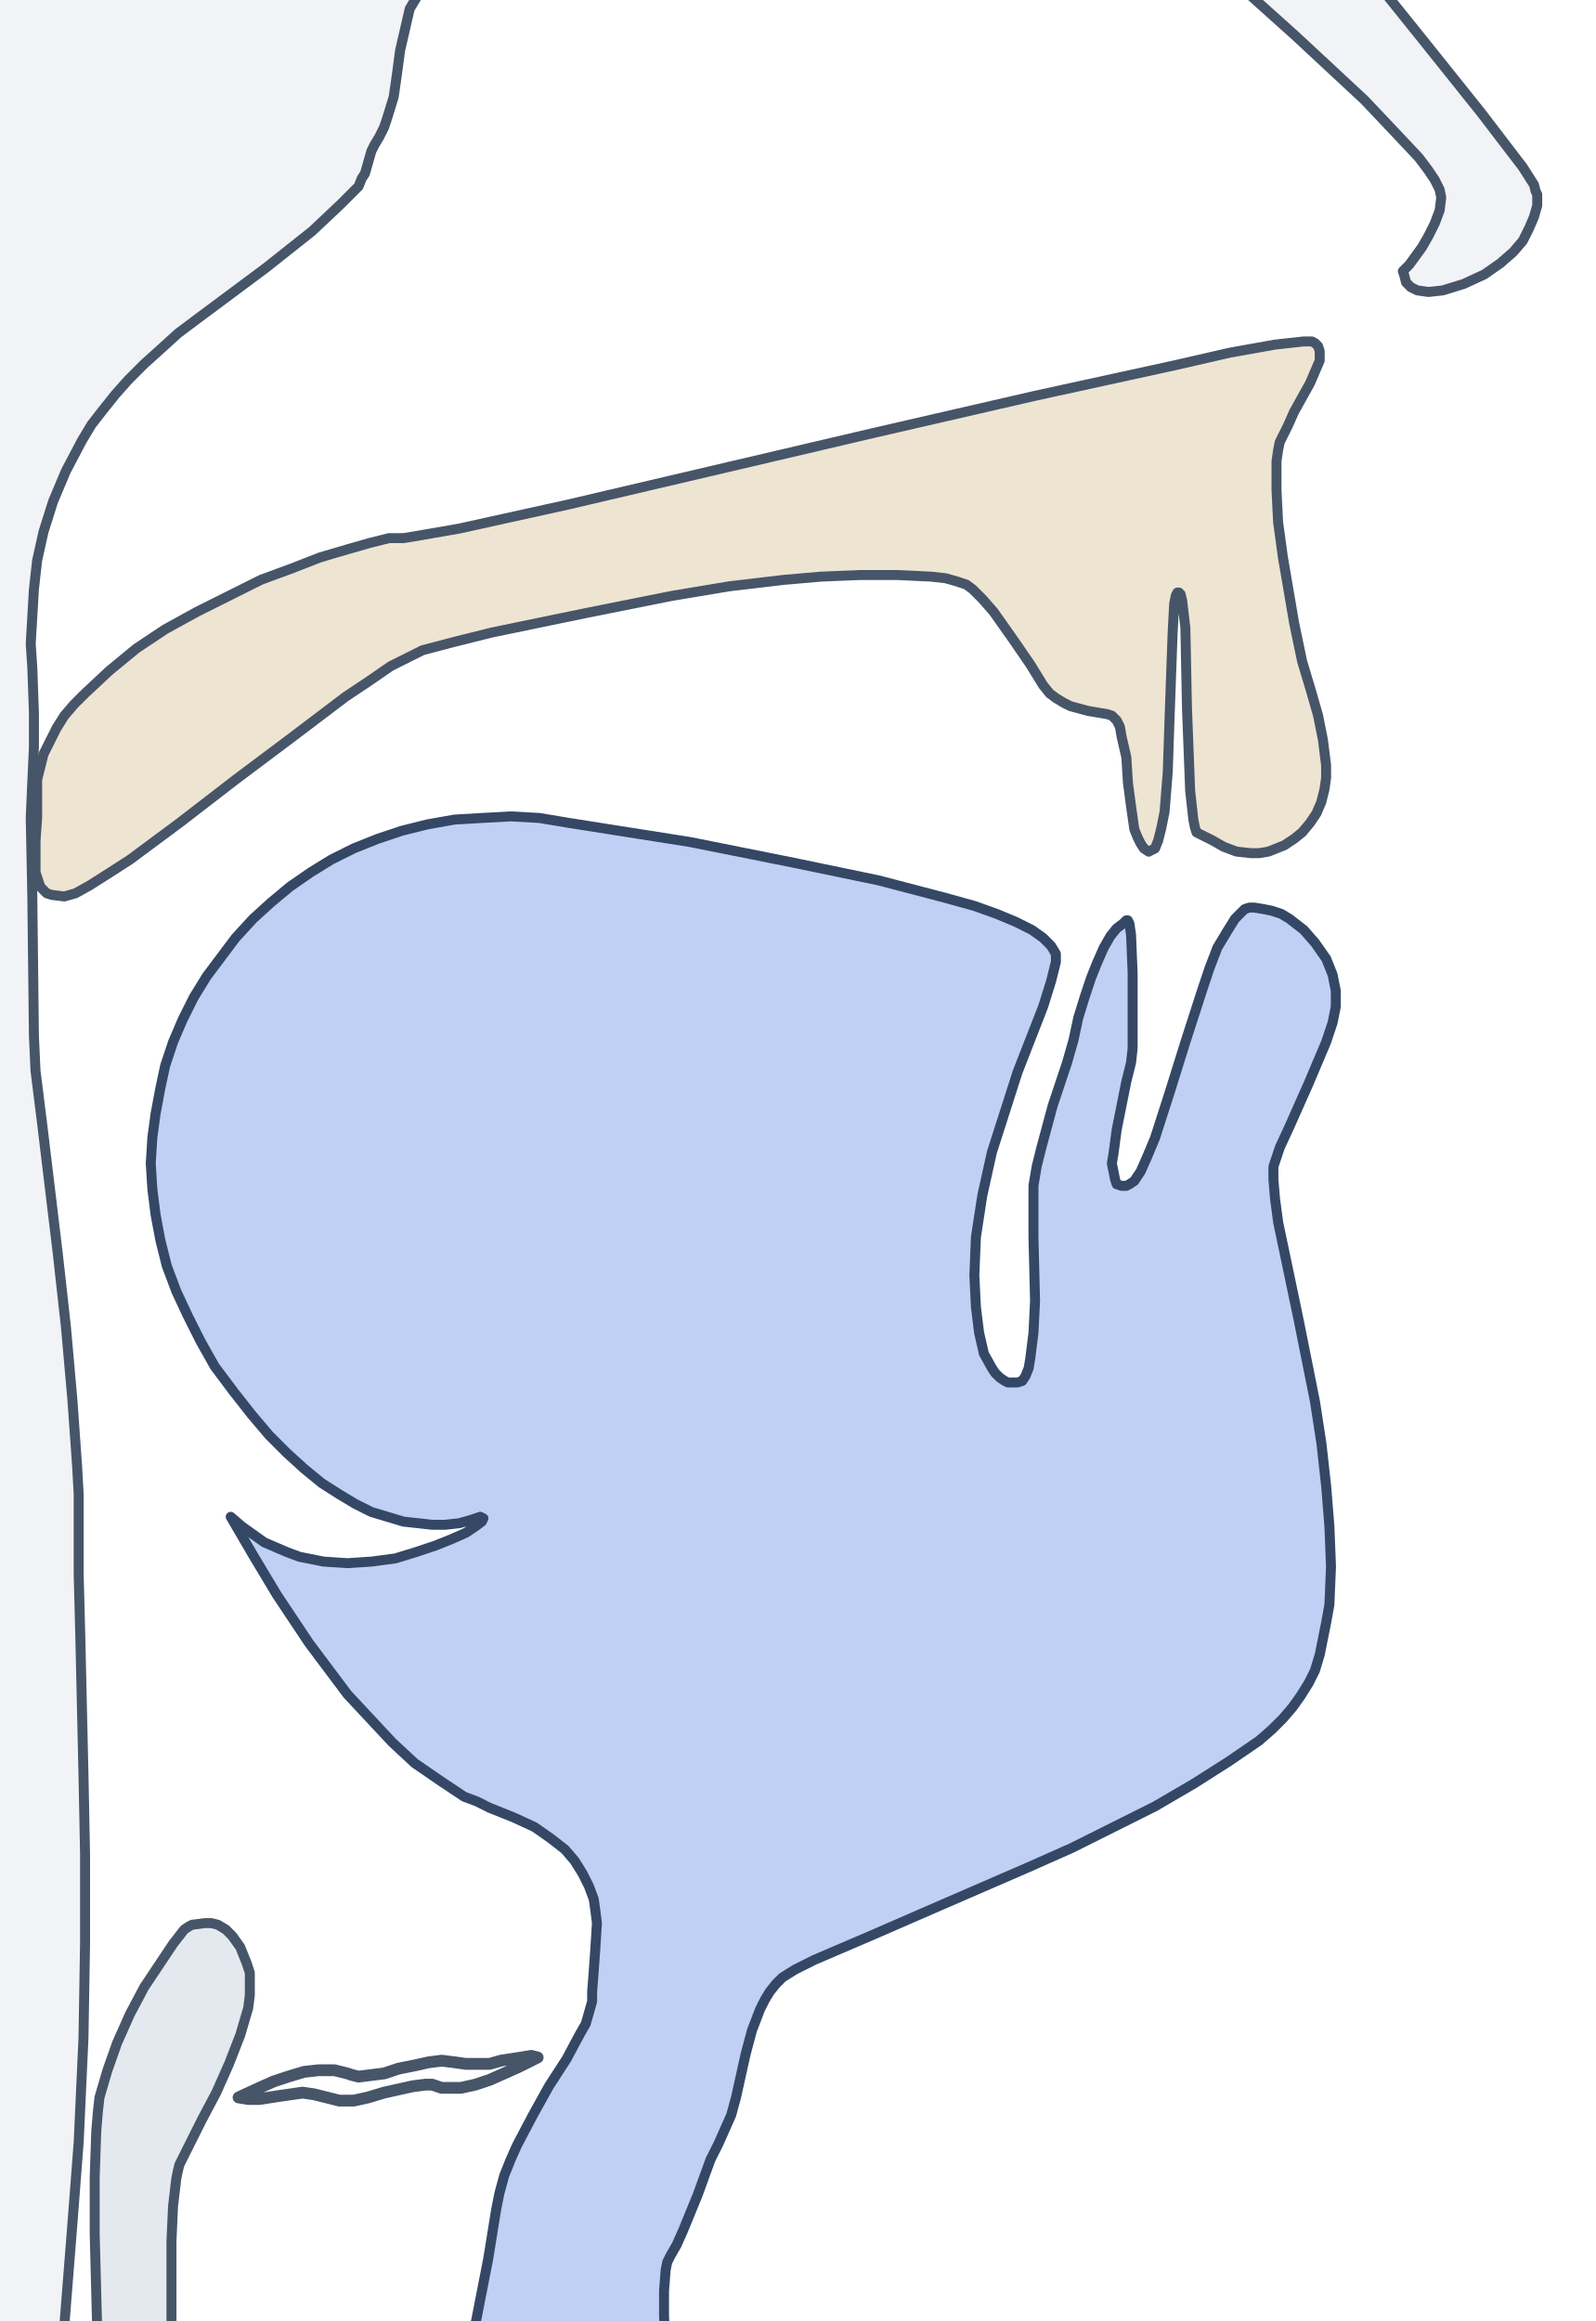
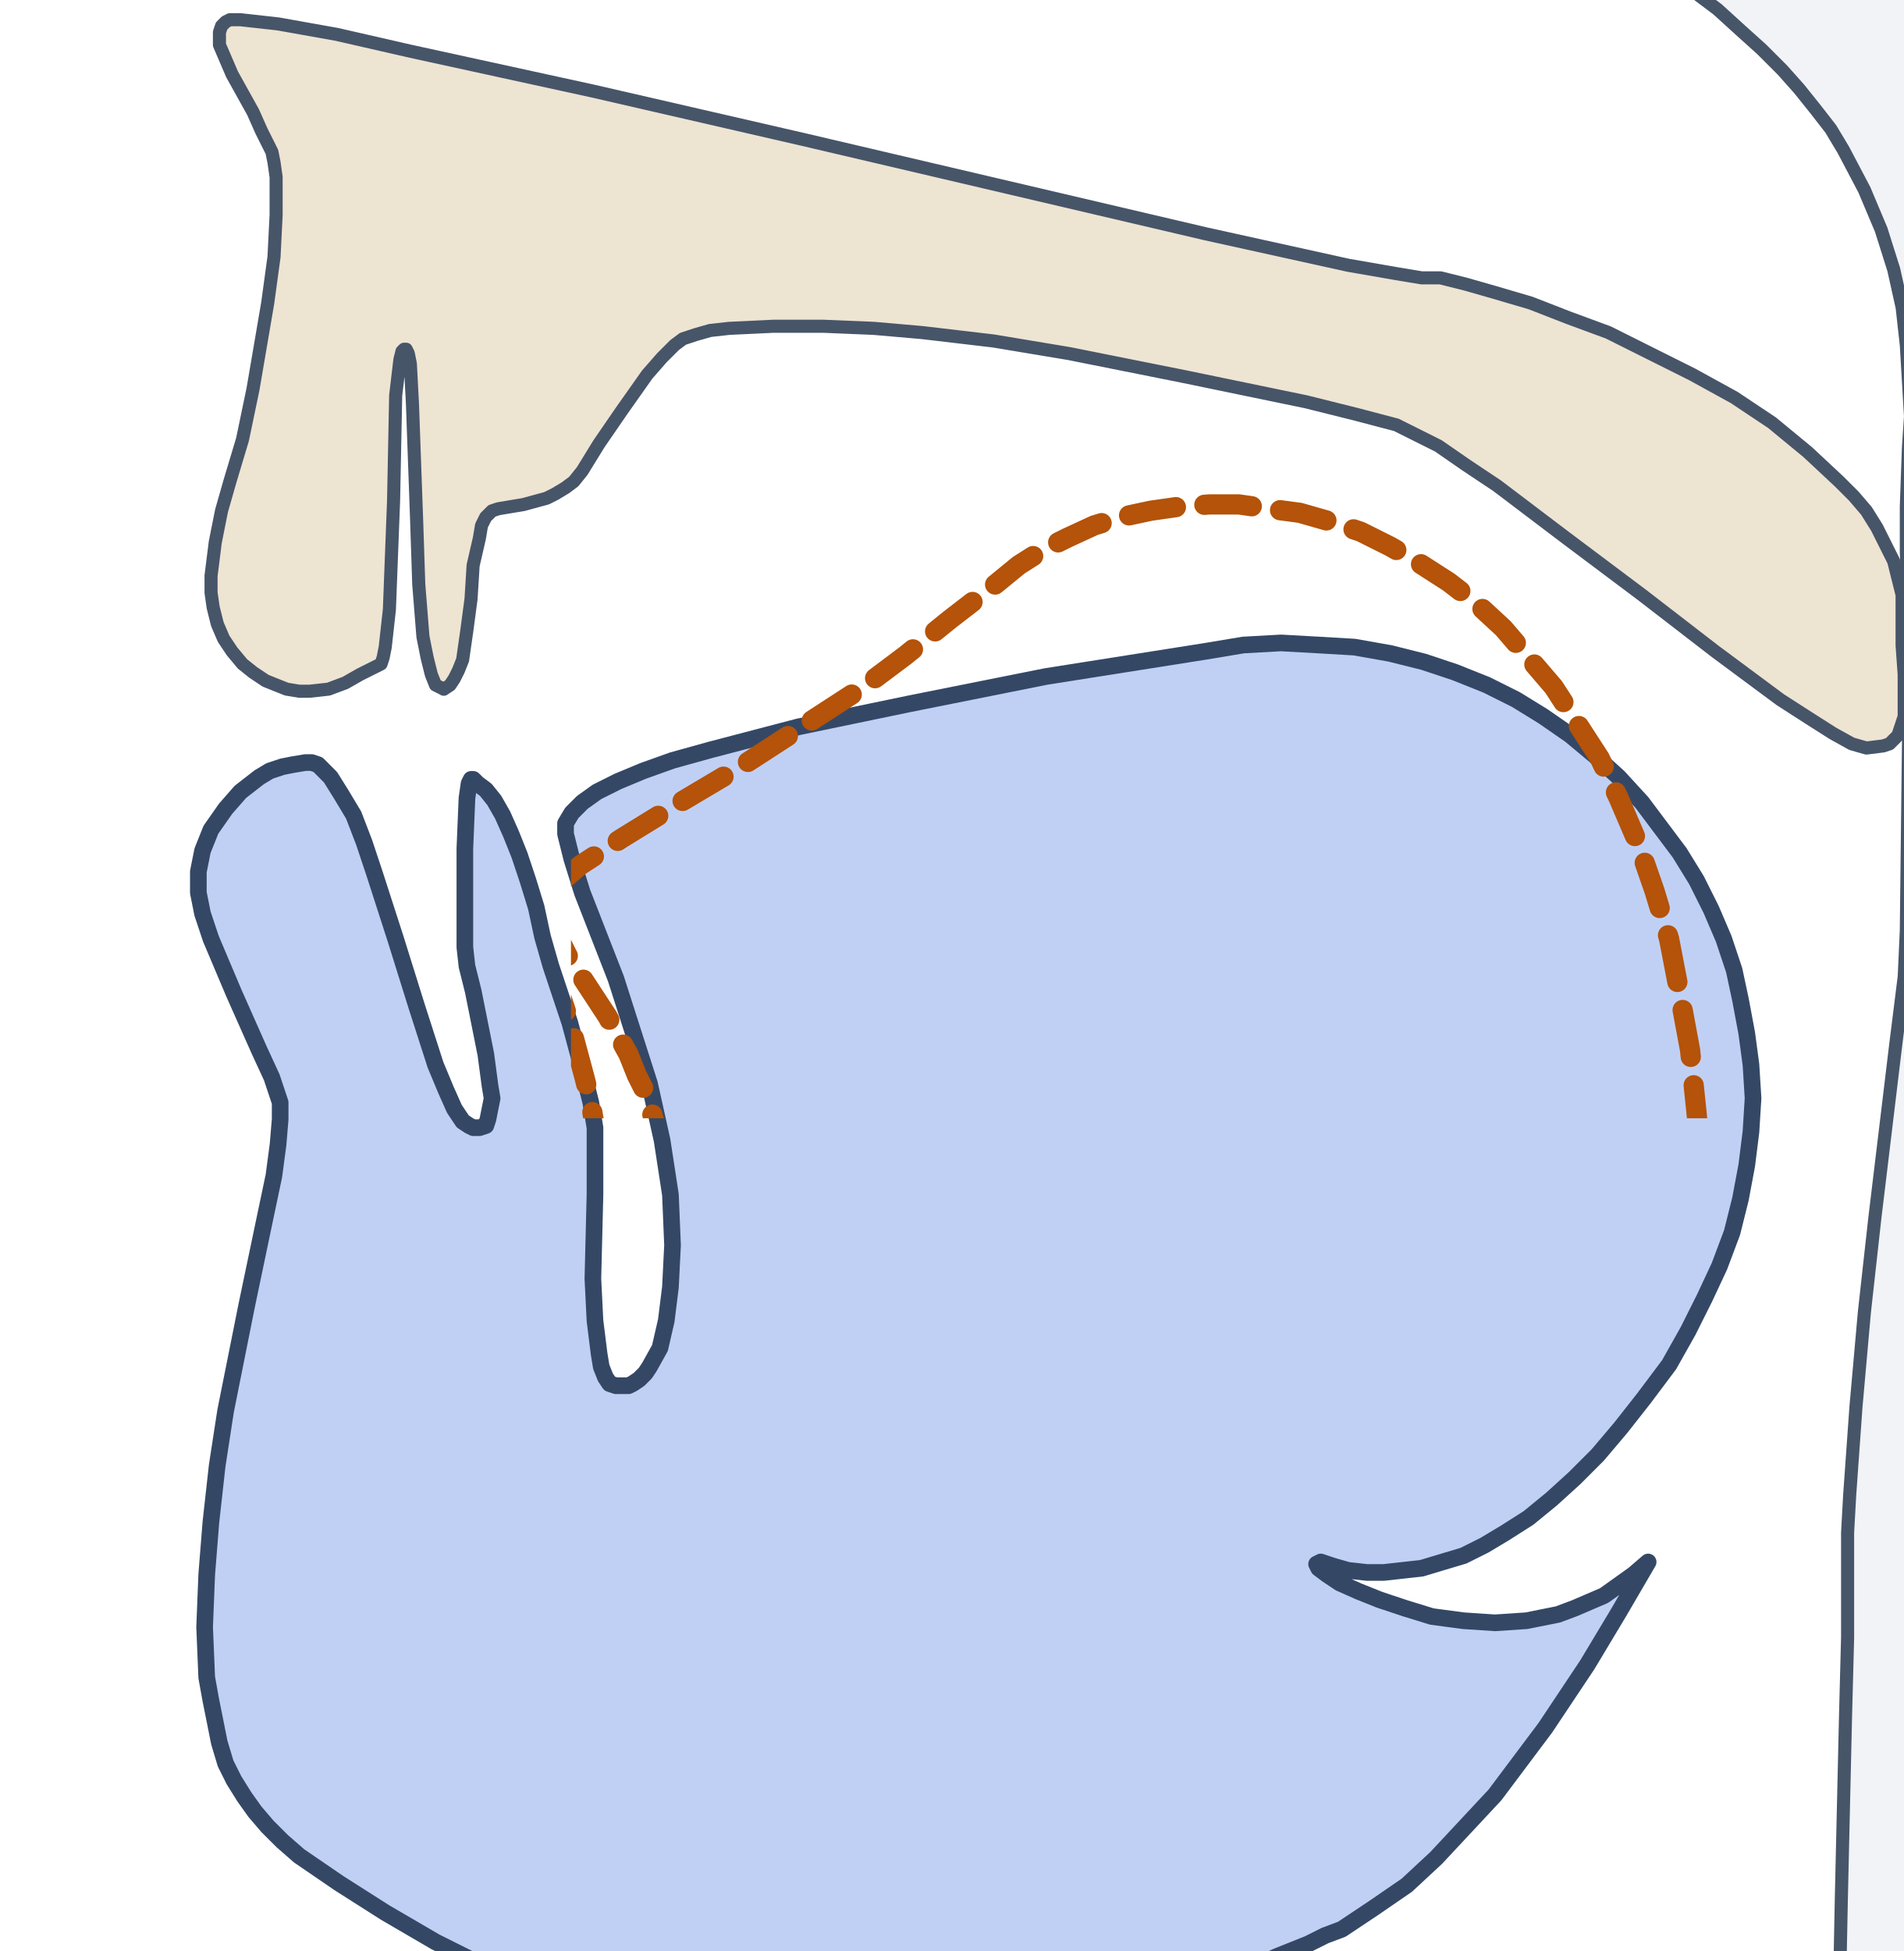
- <svg xmlns="http://www.w3.org/2000/svg" viewBox="88 90 88 128" id="svg2" height="640" width="440" version="1.0">
-   <defs id="defs4">
-     <pattern y="0" x="0" height="6" width="6" patternUnits="userSpaceOnUse" id="WMFhbasepattern" />
+ <svg xmlns="http://www.w3.org/2000/svg" width="400" height="410" viewBox="10 108 80 82" version="1.1">
+   <defs>
+     <clipPath id="comparison-region">
+       <rect x="98" y="120" width="48" height="35" />
+     </clipPath>
  </defs>
-   <path id="path7" d="m 98.249,244.475 0,0 -0.176,-5.115 -0.441,-11.465 -0.177,-6.262 0,-5.644 0,-2.381 0.088,-1.94 0.176,-1.499 0.088,-0.441 0.088,-0.353 0,0 1.235,-2.469 0.794,-1.499 0.706,-1.587 0.618,-1.588 0.441,-1.499 0.088,-0.706 0,-0.618 0,-0.617 -0.176,-0.529 0,0 -0.353,-0.882 -0.441,-0.617 -0.353,-0.353 -0.441,-0.265 -0.353,-0.088 -0.353,0 -0.706,0.088 0,0 -0.176,0.088 -0.265,0.177 -0.617,0.794 -0.706,1.058 -0.882,1.323 -0.794,1.499 -0.706,1.587 -0.529,1.499 -0.441,1.499 0,0 -0.088,0.794 -0.088,1.058 -0.088,2.558 0,3.087 0.088,3.352 0.176,6.791 0,2.91 0,2.381 0,0 -0.176,9.878 -0.088,5.997 5.027,0 z" style="fill:#e4e9ef;fill-opacity:1;fill-rule:nonzero;stroke:#475569;stroke-width:0.55;stroke-linecap:round;stroke-linejoin:round;stroke-miterlimit:4;stroke-dasharray:none;stroke-opacity:1" />
-   <path id="path9" d="m 88.988,244.475 0,0 1.499,-14.199 1.058,-11.994 0.441,-5.556 0.353,-4.586 0,0 0.264,-5.732 0.088,-5.292 0,-4.851 -0.088,-4.41 -0.176,-7.673 -0.088,-3.352 0,-2.91 0,0 0,-1.499 -0.088,-1.588 -0.264,-3.704 -0.353,-3.969 -0.441,-3.969 -0.882,-7.32 -0.353,-2.822 -0.088,-1.94 0,0 -0.088,-7.673 -0.088,-4.321 0.088,-2.029 0.088,-1.852 0,0 0,-0.97 0,-0.97 -0.088,-2.469 -0.088,-1.323 0.088,-1.499 0.088,-1.499 0.176,-1.587 0.353,-1.588 0.529,-1.676 0.706,-1.676 0.882,-1.676 0.529,-0.882 0.617,-0.794 0.706,-0.882 0.706,-0.794 0.882,-0.882 0.882,-0.794 0.97,-0.882 1.058,-0.794 0,0 3.792,-2.822 2.558,-2.029 1.588,-1.499 0.529,-0.529 0.441,-0.441 0.176,-0.441 0.176,-0.265 0.176,-0.617 0.176,-0.617 0.176,-0.353 0.265,-0.441 0,0 0.264,-0.529 0.176,-0.529 0.353,-1.147 0.176,-1.234 0.176,-1.323 0.265,-1.146 0.264,-1.147 0.264,-0.441 0.265,-0.441 0.353,-0.441 0.441,-0.265 0,0 1.676,-0.794 2.91,-1.058 3.704,-1.411 4.233,-1.411 4.145,-1.323 3.881,-1.058 1.764,-0.441 1.411,-0.265 1.147,-0.176 0.882,0 0,0 1.676,0.264 2.117,0.618 2.558,0.882 2.734,0.97 2.646,1.235 2.646,1.323 1.146,0.617 1.058,0.706 0.97,0.618 0.794,0.706 0,0 3.44,3.087 3.792,3.528 1.587,1.676 1.411,1.499 0.529,0.706 0.353,0.529 0.264,0.529 0.088,0.441 0,0 -0.088,0.706 -0.264,0.706 -0.353,0.706 -0.353,0.618 -0.706,0.97 -0.353,0.353 0,0 0.088,0.264 0.088,0.353 0.265,0.265 0.353,0.176 0.618,0.088 0.794,-0.088 1.146,-0.353 0,0 1.147,-0.529 0.882,-0.618 0.706,-0.617 0.529,-0.617 0.353,-0.706 0.264,-0.618 0.177,-0.618 0,-0.617 0,0 -0.088,-0.176 -0.088,-0.353 -0.617,-0.97 -2.293,-2.998 -3.175,-3.969 -3.616,-4.498 -7.144,-8.731 -2.646,-3.351 -0.794,-1.147 -0.529,-0.794 0,0 -0.264,-0.618 -0.176,-0.617 -0.088,-0.706 -0.088,-0.794 0,-1.676 0.176,-1.764 0.353,-3.881 0.088,-2.028 0,-2.029 0,0 -0.088,-0.97 -0.176,-1.058 -0.441,-1.94 -0.617,-1.852 -0.617,-1.764 -0.706,-1.411 -0.529,-1.147 -0.529,-0.97 0,0 -0.177,-0.706 -0.706,-1.94 -1.146,-2.91 -0.794,-1.852 -0.97,-1.94 -1.058,-2.205 -1.235,-2.205 -1.411,-2.381 -1.587,-2.469 -1.764,-2.558 -1.94,-2.558 -2.117,-2.558 -2.381,-2.558 -2.558,-2.469 -2.734,-2.381 -1.499,-1.147 -1.499,-1.147 -1.587,-1.147 -1.588,-1.058 -1.676,-1.058 -1.764,-0.97 -1.764,-0.97 -1.852,-0.97 -1.94,-0.794 L 108.303,4.674 106.274,3.969 104.157,3.263 102.041,2.646 99.748,2.028 97.455,1.587 95.074,1.147 92.604,0.794 90.135,0.529 87.577,0.353 84.931,0.265 82.197,0.176 79.375,0.265 76.553,0.441 73.643,0.706 70.556,1.058 l -2.999,0.529 -3.175,0.529 -3.263,0.706 0,0 -3.175,0.794 -3.175,0.794 -2.998,0.794 -2.822,0.97 -2.822,0.882 -2.646,0.97 -2.557,0.97 -2.469,1.058 -2.381,1.058 -2.205,1.058 -2.205,1.147 -2.117,1.147 -1.94,1.147 -1.94,1.235 -1.764,1.235 -1.764,1.235 -1.587,1.235 -1.587,1.323 -1.499,1.235 -1.323,1.323 -1.323,1.323 -1.323,1.323 -1.147,1.411 -1.147,1.323 -0.97,1.411 -0.97,1.323 -0.97,1.411 -0.794,1.411 -1.587,2.734 -1.235,2.822 -1.147,2.734 -0.882,2.822 -0.794,2.646 -0.529,2.646 -0.441,2.646 -0.353,2.558 -0.176,2.469 -0.088,2.293 -0.088,2.293 0.088,2.117 0.176,3.881 0.176,3.263 0.176,2.557 0,0 0.176,2.469 0.441,2.999 0.617,3.439 0.794,3.881 1.058,4.057 1.147,4.321 1.411,4.41 1.499,4.41 1.676,4.498 1.764,4.233 1.94,4.057 0.97,1.941 0.97,1.852 1.058,1.764 1.058,1.676 1.058,1.499 1.147,1.411 1.058,1.323 1.147,1.146 1.147,0.97 1.147,0.794 0,0 1.147,0.794 1.147,0.882 1.235,0.882 1.147,1.058 2.381,2.205 2.381,2.469 2.293,2.646 2.205,2.646 2.117,2.734 2.028,2.822 1.852,2.646 1.676,2.558 1.587,2.381 1.323,2.117 1.852,3.351 0.529,1.058 0.264,0.618 0,0 0.177,0.441 0.264,0.618 0.794,1.764 1.058,2.293 0.529,1.411 0.529,1.411 0.441,1.587 0.441,1.676 0.353,1.852 0.265,1.852 0.088,1.852 -0.088,2.028 -0.176,2.029 -0.441,2.117 0,0 -1.323,5.556 -1.676,7.761 -3.881,18.256 -4.763,23.107 45.156,0 z" style="fill:#f1f3f6;fill-opacity:1;fill-rule:nonzero;stroke:#475569;stroke-width:0.55;stroke-linecap:round;stroke-linejoin:round;stroke-miterlimit:4;stroke-dasharray:none;stroke-opacity:1" />
-   <path id="path11" d="m 112.095,205.052 0,0 -0.265,-0.088 -0.353,0 -0.706,0.088 -0.794,0.177 -0.794,0.176 -0.882,0.265 -0.794,0.176 -0.794,0 -0.353,-0.088 -0.353,-0.088 0,0 -0.706,-0.176 -0.617,-0.088 -0.618,0.088 -0.618,0.088 -1.146,0.176 -0.618,0 -0.529,-0.088 0,0 1.146,-0.529 0.794,-0.353 0.794,-0.264 0.882,-0.265 0.794,-0.088 0.882,0 0.353,0.088 0.353,0.088 0,0 0.264,0.088 0.353,0.088 0.706,-0.088 0.706,-0.088 0.794,-0.264 0.882,-0.176 0.794,-0.176 0.706,-0.088 0.706,0.088 0,0 0.617,0.088 0.706,0 0.618,0 0.618,-0.177 1.146,-0.176 0.529,-0.088 0.353,0.088 0,0 -1.058,0.529 -1.587,0.706 -0.794,0.265 -0.794,0.176 -0.706,0 -0.353,0 -0.264,-0.088 0,0 z" style="fill:none;stroke:#475569;stroke-width:0.65;stroke-linecap:round;stroke-linejoin:round;stroke-miterlimit:4;stroke-dasharray:none;stroke-opacity:1" />
-   <path id="path13" d="m 151.342,136.966 0,0 0.176,-0.088 0.176,-0.088 0.176,-0.441 0.176,-0.706 0.176,-0.882 0.176,-2.205 0.088,-2.646 0.177,-4.939 0.088,-1.676 0.088,-0.441 0.088,-0.176 0,0 0.088,0 0.088,0.088 0.088,0.353 0.177,1.499 0.088,4.41 0.176,4.586 0.176,1.587 0.088,0.441 0.088,0.264 0,0 0.882,0.441 0.618,0.353 0.706,0.264 0.794,0.088 0.441,0 0.529,-0.088 0.441,-0.176 0.441,-0.177 0.529,-0.353 0.441,-0.353 0,0 0.441,-0.529 0.353,-0.529 0.265,-0.617 0.176,-0.706 0.088,-0.617 0,-0.706 -0.177,-1.411 -0.264,-1.323 -0.353,-1.235 -0.529,-1.764 0,0 -0.441,-2.117 -0.618,-3.616 -0.265,-1.94 -0.088,-1.764 0,-1.588 0.088,-0.617 0.088,-0.441 0,0 0.441,-0.882 0.353,-0.794 0.882,-1.587 0.265,-0.618 0.265,-0.617 0,-0.529 -0.088,-0.265 -0.176,-0.176 0,0 -0.176,-0.088 -0.441,0 -1.587,0.176 -2.469,0.441 -3.087,0.706 -7.673,1.676 -8.819,2.029 -16.933,3.969 -5.997,1.323 -2.028,0.353 -1.058,0.176 0,0 -0.794,0 -1.058,0.265 -1.234,0.353 -1.499,0.441 -1.587,0.618 -1.676,0.618 -1.764,0.882 -1.764,0.882 -1.764,0.97 -1.587,1.058 -1.499,1.235 -1.323,1.235 -0.618,0.617 -0.529,0.618 -0.441,0.706 -0.353,0.706 -0.353,0.706 -0.176,0.706 -0.177,0.706 0,0.794 0,0 0,1.323 -0.088,1.235 0,0.97 0,0.794 0.176,0.529 0.088,0.265 0.176,0.176 0.177,0.177 0.264,0.088 0.706,0.088 0,0 0.617,-0.176 0.794,-0.441 0.97,-0.617 1.235,-0.794 2.734,-2.028 3.087,-2.381 3.175,-2.381 2.911,-2.205 1.323,-0.882 1.147,-0.794 1.058,-0.529 0.706,-0.353 0,0 1.676,-0.441 2.117,-0.529 5.116,-1.058 4.851,-0.97 3.175,-0.529 0,0 2.999,-0.353 2.029,-0.177 2.117,-0.088 2.117,0 1.852,0.088 0.794,0.088 0.618,0.176 0.529,0.176 0.353,0.264 0,0 0.529,0.529 0.618,0.706 1.058,1.499 0.97,1.411 0.706,1.146 0,0 0.353,0.441 0.353,0.264 0.441,0.265 0.353,0.176 0.97,0.264 1.058,0.177 0,0 0.264,0.088 0.265,0.265 0.176,0.353 0.088,0.529 0.264,1.147 0.088,1.411 0.176,1.323 0.177,1.235 0.176,0.441 0.177,0.353 0.176,0.265 0.265,0.176 0,0 z" style="fill:#eee4d2;fill-opacity:1;fill-rule:nonzero;stroke:#475569;stroke-width:0.55;stroke-linecap:round;stroke-linejoin:round;stroke-miterlimit:4;stroke-dasharray:none;stroke-opacity:1" />
-   <path id="path15" d="m 122.237,244.475 0,0 1.235,-7.673 0.97,-6.173 0.353,-2.558 0.176,-1.94 0,0 0,-1.587 0,-1.764 -0.264,-3.439 -0.088,-1.588 0,-1.411 0.088,-1.146 0.088,-0.441 0.176,-0.353 0,0 0.353,-0.618 0.353,-0.794 0.794,-1.941 0.706,-1.94 0.441,-0.882 0.353,-0.794 0,0 0.353,-0.794 0.264,-0.97 0.529,-2.381 0.353,-1.323 0.441,-1.147 0.265,-0.529 0.265,-0.441 0.353,-0.441 0.353,-0.353 0,0 0.706,-0.441 1.058,-0.529 3.087,-1.323 4.057,-1.764 4.674,-2.029 2.381,-1.058 2.293,-1.146 2.293,-1.147 2.117,-1.235 1.94,-1.235 1.676,-1.147 0.706,-0.617 0.618,-0.617 0.529,-0.618 0.441,-0.618 0,0 0.441,-0.706 0.353,-0.706 0.265,-0.882 0.176,-0.882 0.177,-0.882 0.176,-0.97 0.088,-2.117 -0.088,-2.205 -0.176,-2.205 -0.265,-2.381 -0.353,-2.293 -0.882,-4.409 -0.794,-3.792 -0.353,-1.676 -0.176,-1.323 -0.088,-1.058 0,-0.706 0,0 0.353,-1.058 0.529,-1.147 1.058,-2.381 0.97,-2.293 0.353,-1.058 0.176,-0.882 0,0 0,-0.882 -0.176,-0.882 -0.353,-0.882 -0.618,-0.882 -0.618,-0.706 -0.794,-0.617 -0.441,-0.265 -0.529,-0.176 -0.441,-0.088 -0.529,-0.088 0,0 -0.264,0 -0.265,0.088 -0.265,0.265 -0.264,0.265 -0.441,0.706 -0.529,0.882 -0.441,1.147 -0.441,1.323 -0.882,2.734 -0.882,2.822 -0.794,2.469 -0.441,1.058 -0.353,0.794 -0.353,0.529 -0.265,0.176 -0.176,0.088 0,0 -0.264,0 -0.265,-0.088 -0.088,-0.264 -0.088,-0.441 -0.088,-0.441 0.088,-0.529 0.176,-1.323 0.529,-2.646 0.264,-1.058 0.088,-0.794 0,0 0,-4.145 -0.088,-2.117 -0.088,-0.617 -0.088,-0.176 -0.088,0 0,0 -0.176,0.176 -0.353,0.264 -0.353,0.441 -0.353,0.617 -0.353,0.794 -0.353,0.882 -0.353,1.058 -0.353,1.146 0,0 -0.265,1.235 -0.353,1.234 -0.794,2.381 -0.618,2.293 -0.264,1.058 -0.176,1.058 0,0 0,1.235 0,1.587 0.088,3.528 -0.088,1.764 -0.176,1.411 -0.088,0.529 -0.176,0.441 -0.177,0.265 -0.264,0.088 0,0 -0.264,0 -0.265,0 -0.176,-0.088 -0.264,-0.176 -0.265,-0.264 -0.176,-0.265 -0.441,-0.794 -0.264,-1.147 -0.176,-1.411 -0.088,-1.764 0.088,-2.117 0,0 0.176,-1.147 0.176,-1.146 0.529,-2.381 0.706,-2.205 0.706,-2.205 1.411,-3.616 0.441,-1.411 0.264,-1.058 0,0 0,-0.441 -0.264,-0.441 -0.441,-0.441 -0.617,-0.441 -0.882,-0.441 -1.058,-0.441 -1.234,-0.441 -1.588,-0.441 -3.704,-0.97 -4.674,-0.97 -5.733,-1.146 -6.703,-1.058 0,0 -1.587,-0.265 -1.588,-0.088 -1.587,0.088 -1.499,0.088 -1.499,0.265 -1.411,0.353 -1.323,0.441 -1.323,0.529 -1.235,0.617 -1.146,0.706 -1.146,0.794 -1.058,0.882 -0.97,0.882 -0.97,1.058 -0.794,1.058 -0.794,1.058 -0.706,1.146 -0.618,1.235 -0.529,1.235 -0.441,1.323 -0.264,1.234 -0.264,1.411 -0.177,1.323 -0.088,1.411 0.088,1.411 0.177,1.411 0.264,1.411 0.353,1.411 0.529,1.411 0.618,1.323 0.706,1.411 0.794,1.411 0,0 1.058,1.411 0.97,1.234 0.97,1.147 0.97,0.97 0.97,0.882 0.97,0.794 0.97,0.618 0.882,0.529 0.882,0.441 0.882,0.264 0.882,0.265 0.794,0.088 0.794,0.088 0.706,0 0.794,-0.088 0.618,-0.176 0,0 0.529,-0.177 0.176,0.088 0,0 -0.088,0.176 -0.353,0.265 -0.529,0.353 -0.794,0.353 -0.882,0.353 -1.058,0.353 -1.147,0.353 -1.323,0.176 -1.323,0.088 -1.323,-0.088 -1.323,-0.264 -0.706,-0.264 -0.617,-0.265 -0.617,-0.265 -0.618,-0.441 -0.618,-0.441 -0.617,-0.529 0,0 1.235,2.117 1.323,2.205 1.764,2.646 1.058,1.411 1.058,1.411 1.234,1.323 1.235,1.323 1.234,1.147 1.411,0.97 1.323,0.882 0.706,0.265 0.706,0.353 0,0 1.323,0.529 1.146,0.529 0.882,0.617 0.794,0.617 0.529,0.618 0.441,0.706 0.353,0.706 0.264,0.706 0.088,0.618 0.088,0.706 -0.088,1.411 -0.088,1.234 -0.088,1.147 0,0 0,0.529 -0.176,0.618 -0.176,0.617 -0.353,0.617 -0.706,1.323 -0.97,1.499 -0.882,1.588 -0.882,1.676 -0.353,0.794 -0.353,0.882 -0.264,0.97 -0.176,0.882 0,0 -0.441,2.734 -0.794,4.057 -2.293,10.407 -2.293,9.878 -0.882,3.616 -0.529,1.94 14.111,0 z" style="fill:#c0d0f5;fill-opacity:1;fill-rule:nonzero;stroke:#344866;stroke-width:0.55;stroke-linecap:round;stroke-linejoin:round;stroke-miterlimit:4;stroke-dasharray:none;stroke-opacity:1" />
+   <g transform="translate(180 0) scale(-1 1)">
+     <path id="path7" d="m 98.249,244.475 0,0 -0.176,-5.115 -0.441,-11.465 -0.177,-6.262 0,-5.644 0,-2.381 0.088,-1.94 0.176,-1.499 0.088,-0.441 0.088,-0.353 0,0 1.235,-2.469 0.794,-1.499 0.706,-1.587 0.618,-1.588 0.441,-1.499 0.088,-0.706 0,-0.618 0,-0.617 -0.176,-0.529 0,0 -0.353,-0.882 -0.441,-0.617 -0.353,-0.353 -0.441,-0.265 -0.353,-0.088 -0.353,0 -0.706,0.088 0,0 -0.176,0.088 -0.265,0.177 -0.617,0.794 -0.706,1.058 -0.882,1.323 -0.794,1.499 -0.706,1.587 -0.529,1.499 -0.441,1.499 0,0 -0.088,0.794 -0.088,1.058 -0.088,2.558 0,3.087 0.088,3.352 0.176,6.791 0,2.91 0,2.381 0,0 -0.176,9.878 -0.088,5.997 5.027,0 z" style="fill:#e4e9ef;fill-opacity:1;fill-rule:nonzero;stroke:#475569;stroke-width:0.55;stroke-linecap:round;stroke-linejoin:round;stroke-miterlimit:4;stroke-dasharray:none;stroke-opacity:1" />
+     <path id="path9" d="m 88.988,244.475 0,0 1.499,-14.199 1.058,-11.994 0.441,-5.556 0.353,-4.586 0,0 0.264,-5.732 0.088,-5.292 0,-4.851 -0.088,-4.41 -0.176,-7.673 -0.088,-3.352 0,-2.91 0,0 0,-1.499 -0.088,-1.588 -0.264,-3.704 -0.353,-3.969 -0.441,-3.969 -0.882,-7.32 -0.353,-2.822 -0.088,-1.94 0,0 -0.088,-7.673 -0.088,-4.321 0.088,-2.029 0.088,-1.852 0,0 0,-0.97 0,-0.97 -0.088,-2.469 -0.088,-1.323 0.088,-1.499 0.088,-1.499 0.176,-1.587 0.353,-1.588 0.529,-1.676 0.706,-1.676 0.882,-1.676 0.529,-0.882 0.617,-0.794 0.706,-0.882 0.706,-0.794 0.882,-0.882 0.882,-0.794 0.97,-0.882 1.058,-0.794 0,0 3.792,-2.822 2.558,-2.029 1.588,-1.499 0.529,-0.529 0.441,-0.441 0.176,-0.441 0.176,-0.265 0.176,-0.617 0.176,-0.617 0.176,-0.353 0.265,-0.441 0,0 0.264,-0.529 0.176,-0.529 0.353,-1.147 0.176,-1.234 0.176,-1.323 0.265,-1.146 0.264,-1.147 0.264,-0.441 0.265,-0.441 0.353,-0.441 0.441,-0.265 0,0 1.676,-0.794 2.91,-1.058 3.704,-1.411 4.233,-1.411 4.145,-1.323 3.881,-1.058 1.764,-0.441 1.411,-0.265 1.147,-0.176 0.882,0 0,0 1.676,0.264 2.117,0.618 2.558,0.882 2.734,0.97 2.646,1.235 2.646,1.323 1.146,0.617 1.058,0.706 0.97,0.618 0.794,0.706 0,0 3.44,3.087 3.792,3.528 1.587,1.676 1.411,1.499 0.529,0.706 0.353,0.529 0.264,0.529 0.088,0.441 0,0 -0.088,0.706 -0.264,0.706 -0.353,0.706 -0.353,0.618 -0.706,0.97 -0.353,0.353 0,0 0.088,0.264 0.088,0.353 0.265,0.265 0.353,0.176 0.618,0.088 0.794,-0.088 1.146,-0.353 0,0 1.147,-0.529 0.882,-0.618 0.706,-0.617 0.529,-0.617 0.353,-0.706 0.264,-0.618 0.177,-0.618 0,-0.617 0,0 -0.088,-0.176 -0.088,-0.353 -0.617,-0.97 -2.293,-2.998 -3.175,-3.969 -3.616,-4.498 -7.144,-8.731 -2.646,-3.351 -0.794,-1.147 -0.529,-0.794 0,0 -0.264,-0.618 -0.176,-0.617 -0.088,-0.706 -0.088,-0.794 0,-1.676 0.176,-1.764 0.353,-3.881 0.088,-2.028 0,-2.029 0,0 -0.088,-0.97 -0.176,-1.058 -0.441,-1.94 -0.617,-1.852 -0.617,-1.764 -0.706,-1.411 -0.529,-1.147 -0.529,-0.97 0,0 -0.177,-0.706 -0.706,-1.94 -1.146,-2.91 -0.794,-1.852 -0.97,-1.94 -1.058,-2.205 -1.235,-2.205 -1.411,-2.381 -1.587,-2.469 -1.764,-2.558 -1.94,-2.558 -2.117,-2.558 -2.381,-2.558 -2.558,-2.469 -2.734,-2.381 -1.499,-1.147 -1.499,-1.147 -1.587,-1.147 -1.588,-1.058 -1.676,-1.058 -1.764,-0.97 -1.764,-0.97 -1.852,-0.97 -1.94,-0.794 L 108.303,4.674 106.274,3.969 104.157,3.263 102.041,2.646 99.748,2.028 97.455,1.587 95.074,1.147 92.604,0.794 90.135,0.529 87.577,0.353 84.931,0.265 82.197,0.176 79.375,0.265 76.553,0.441 73.643,0.706 70.556,1.058 l -2.999,0.529 -3.175,0.529 -3.263,0.706 0,0 -3.175,0.794 -3.175,0.794 -2.998,0.794 -2.822,0.97 -2.822,0.882 -2.646,0.97 -2.557,0.97 -2.469,1.058 -2.381,1.058 -2.205,1.058 -2.205,1.147 -2.117,1.147 -1.94,1.147 -1.94,1.235 -1.764,1.235 -1.764,1.235 -1.587,1.235 -1.587,1.323 -1.499,1.235 -1.323,1.323 -1.323,1.323 -1.323,1.323 -1.147,1.411 -1.147,1.323 -0.97,1.411 -0.97,1.323 -0.97,1.411 -0.794,1.411 -1.587,2.734 -1.235,2.822 -1.147,2.734 -0.882,2.822 -0.794,2.646 -0.529,2.646 -0.441,2.646 -0.353,2.558 -0.176,2.469 -0.088,2.293 -0.088,2.293 0.088,2.117 0.176,3.881 0.176,3.263 0.176,2.557 0,0 0.176,2.469 0.441,2.999 0.617,3.439 0.794,3.881 1.058,4.057 1.147,4.321 1.411,4.41 1.499,4.41 1.676,4.498 1.764,4.233 1.94,4.057 0.97,1.941 0.97,1.852 1.058,1.764 1.058,1.676 1.058,1.499 1.147,1.411 1.058,1.323 1.147,1.146 1.147,0.97 1.147,0.794 0,0 1.147,0.794 1.147,0.882 1.235,0.882 1.147,1.058 2.381,2.205 2.381,2.469 2.293,2.646 2.205,2.646 2.117,2.734 2.028,2.822 1.852,2.646 1.676,2.558 1.587,2.381 1.323,2.117 1.852,3.351 0.529,1.058 0.264,0.618 0,0 0.177,0.441 0.264,0.618 0.794,1.764 1.058,2.293 0.529,1.411 0.529,1.411 0.441,1.587 0.441,1.676 0.353,1.852 0.265,1.852 0.088,1.852 -0.088,2.028 -0.176,2.029 -0.441,2.117 0,0 -1.323,5.556 -1.676,7.761 -3.881,18.256 -4.763,23.107 45.156,0 z" style="fill:#f1f3f6;fill-opacity:1;fill-rule:nonzero;stroke:#475569;stroke-width:0.55;stroke-linecap:round;stroke-linejoin:round;stroke-miterlimit:4;stroke-dasharray:none;stroke-opacity:1" />
+     <path id="path11" d="m 112.095,205.052 0,0 -0.265,-0.088 -0.353,0 -0.706,0.088 -0.794,0.177 -0.794,0.176 -0.882,0.265 -0.794,0.176 -0.794,0 -0.353,-0.088 -0.353,-0.088 0,0 -0.706,-0.176 -0.617,-0.088 -0.618,0.088 -0.618,0.088 -1.146,0.176 -0.618,0 -0.529,-0.088 0,0 1.146,-0.529 0.794,-0.353 0.794,-0.264 0.882,-0.265 0.794,-0.088 0.882,0 0.353,0.088 0.353,0.088 0,0 0.264,0.088 0.353,0.088 0.706,-0.088 0.706,-0.088 0.794,-0.264 0.882,-0.176 0.794,-0.176 0.706,-0.088 0.706,0.088 0,0 0.617,0.088 0.706,0 0.618,0 0.618,-0.177 1.146,-0.176 0.529,-0.088 0.353,0.088 0,0 -1.058,0.529 -1.587,0.706 -0.794,0.265 -0.794,0.176 -0.706,0 -0.353,0 -0.264,-0.088 0,0 z" style="fill:none;stroke:#475569;stroke-width:0.65;stroke-linecap:round;stroke-linejoin:round;stroke-miterlimit:4;stroke-dasharray:none;stroke-opacity:1" />
+     <path id="path13" d="m 151.342,136.966 0,0 0.176,-0.088 0.176,-0.088 0.176,-0.441 0.176,-0.706 0.176,-0.882 0.176,-2.205 0.088,-2.646 0.177,-4.939 0.088,-1.676 0.088,-0.441 0.088,-0.176 0,0 0.088,0 0.088,0.088 0.088,0.353 0.177,1.499 0.088,4.41 0.176,4.586 0.176,1.587 0.088,0.441 0.088,0.264 0,0 0.882,0.441 0.618,0.353 0.706,0.264 0.794,0.088 0.441,0 0.529,-0.088 0.441,-0.176 0.441,-0.177 0.529,-0.353 0.441,-0.353 0,0 0.441,-0.529 0.353,-0.529 0.265,-0.617 0.176,-0.706 0.088,-0.617 0,-0.706 -0.177,-1.411 -0.264,-1.323 -0.353,-1.235 -0.529,-1.764 0,0 -0.441,-2.117 -0.618,-3.616 -0.265,-1.94 -0.088,-1.764 0,-1.588 0.088,-0.617 0.088,-0.441 0,0 0.441,-0.882 0.353,-0.794 0.882,-1.587 0.265,-0.618 0.265,-0.617 0,-0.529 -0.088,-0.265 -0.176,-0.176 0,0 -0.176,-0.088 -0.441,0 -1.587,0.176 -2.469,0.441 -3.087,0.706 -7.673,1.676 -8.819,2.029 -16.933,3.969 -5.997,1.323 -2.028,0.353 -1.058,0.176 0,0 -0.794,0 -1.058,0.265 -1.234,0.353 -1.499,0.441 -1.587,0.618 -1.676,0.618 -1.764,0.882 -1.764,0.882 -1.764,0.97 -1.587,1.058 -1.499,1.235 -1.323,1.235 -0.618,0.617 -0.529,0.618 -0.441,0.706 -0.353,0.706 -0.353,0.706 -0.176,0.706 -0.177,0.706 0,0.794 0,0 0,1.323 -0.088,1.235 0,0.97 0,0.794 0.176,0.529 0.088,0.265 0.176,0.176 0.177,0.177 0.264,0.088 0.706,0.088 0,0 0.617,-0.176 0.794,-0.441 0.97,-0.617 1.235,-0.794 2.734,-2.028 3.087,-2.381 3.175,-2.381 2.911,-2.205 1.323,-0.882 1.147,-0.794 1.058,-0.529 0.706,-0.353 0,0 1.676,-0.441 2.117,-0.529 5.116,-1.058 4.851,-0.97 3.175,-0.529 0,0 2.999,-0.353 2.029,-0.177 2.117,-0.088 2.117,0 1.852,0.088 0.794,0.088 0.618,0.176 0.529,0.176 0.353,0.264 0,0 0.529,0.529 0.618,0.706 1.058,1.499 0.97,1.411 0.706,1.146 0,0 0.353,0.441 0.353,0.264 0.441,0.265 0.353,0.176 0.97,0.264 1.058,0.177 0,0 0.264,0.088 0.265,0.265 0.176,0.353 0.088,0.529 0.264,1.147 0.088,1.411 0.176,1.323 0.177,1.235 0.176,0.441 0.177,0.353 0.176,0.265 0.265,0.176 0,0 z" style="fill:#eee4d2;fill-opacity:1;fill-rule:nonzero;stroke:#475569;stroke-width:0.55;stroke-linecap:round;stroke-linejoin:round;stroke-miterlimit:4;stroke-dasharray:none;stroke-opacity:1" />
+     <path id="path15" d="m 122.237,244.475 0,0 1.235,-7.673 0.97,-6.173 0.353,-2.558 0.176,-1.94 0,0 0,-1.587 0,-1.764 -0.264,-3.439 -0.088,-1.588 0,-1.411 0.088,-1.146 0.088,-0.441 0.176,-0.353 0,0 0.353,-0.618 0.353,-0.794 0.794,-1.941 0.706,-1.94 0.441,-0.882 0.353,-0.794 0,0 0.353,-0.794 0.264,-0.97 0.529,-2.381 0.353,-1.323 0.441,-1.147 0.265,-0.529 0.265,-0.441 0.353,-0.441 0.353,-0.353 0,0 0.706,-0.441 1.058,-0.529 3.087,-1.323 4.057,-1.764 4.674,-2.029 2.381,-1.058 2.293,-1.146 2.293,-1.147 2.117,-1.235 1.94,-1.235 1.676,-1.147 0.706,-0.617 0.618,-0.617 0.529,-0.618 0.441,-0.618 0,0 0.441,-0.706 0.353,-0.706 0.265,-0.882 0.176,-0.882 0.177,-0.882 0.176,-0.97 0.088,-2.117 -0.088,-2.205 -0.176,-2.205 -0.265,-2.381 -0.353,-2.293 -0.882,-4.409 -0.794,-3.792 -0.353,-1.676 -0.176,-1.323 -0.088,-1.058 0,-0.706 0,0 0.353,-1.058 0.529,-1.147 1.058,-2.381 0.97,-2.293 0.353,-1.058 0.176,-0.882 0,0 0,-0.882 -0.176,-0.882 -0.353,-0.882 -0.618,-0.882 -0.618,-0.706 -0.794,-0.617 -0.441,-0.265 -0.529,-0.176 -0.441,-0.088 -0.529,-0.088 0,0 -0.264,0 -0.265,0.088 -0.265,0.265 -0.264,0.265 -0.441,0.706 -0.529,0.882 -0.441,1.147 -0.441,1.323 -0.882,2.734 -0.882,2.822 -0.794,2.469 -0.441,1.058 -0.353,0.794 -0.353,0.529 -0.265,0.176 -0.176,0.088 0,0 -0.264,0 -0.265,-0.088 -0.088,-0.264 -0.088,-0.441 -0.088,-0.441 0.088,-0.529 0.176,-1.323 0.529,-2.646 0.264,-1.058 0.088,-0.794 0,0 0,-4.145 -0.088,-2.117 -0.088,-0.617 -0.088,-0.176 -0.088,0 0,0 -0.176,0.176 -0.353,0.264 -0.353,0.441 -0.353,0.617 -0.353,0.794 -0.353,0.882 -0.353,1.058 -0.353,1.146 0,0 -0.265,1.235 -0.353,1.234 -0.794,2.381 -0.618,2.293 -0.264,1.058 -0.176,1.058 0,0 0,1.235 0,1.587 0.088,3.528 -0.088,1.764 -0.176,1.411 -0.088,0.529 -0.176,0.441 -0.177,0.265 -0.264,0.088 0,0 -0.264,0 -0.265,0 -0.176,-0.088 -0.264,-0.176 -0.265,-0.264 -0.176,-0.265 -0.441,-0.794 -0.264,-1.147 -0.176,-1.411 -0.088,-1.764 0.088,-2.117 0,0 0.176,-1.147 0.176,-1.146 0.529,-2.381 0.706,-2.205 0.706,-2.205 1.411,-3.616 0.441,-1.411 0.264,-1.058 0,0 0,-0.441 -0.264,-0.441 -0.441,-0.441 -0.617,-0.441 -0.882,-0.441 -1.058,-0.441 -1.234,-0.441 -1.588,-0.441 -3.704,-0.97 -4.674,-0.97 -5.733,-1.146 -6.703,-1.058 0,0 -1.587,-0.265 -1.588,-0.088 -1.587,0.088 -1.499,0.088 -1.499,0.265 -1.411,0.353 -1.323,0.441 -1.323,0.529 -1.235,0.617 -1.146,0.706 -1.146,0.794 -1.058,0.882 -0.97,0.882 -0.97,1.058 -0.794,1.058 -0.794,1.058 -0.706,1.146 -0.618,1.235 -0.529,1.235 -0.441,1.323 -0.264,1.234 -0.264,1.411 -0.177,1.323 -0.088,1.411 0.088,1.411 0.177,1.411 0.264,1.411 0.353,1.411 0.529,1.411 0.618,1.323 0.706,1.411 0.794,1.411 0,0 1.058,1.411 0.97,1.234 0.97,1.147 0.97,0.97 0.97,0.882 0.97,0.794 0.97,0.618 0.882,0.529 0.882,0.441 0.882,0.264 0.882,0.265 0.794,0.088 0.794,0.088 0.706,0 0.794,-0.088 0.618,-0.176 0,0 0.529,-0.177 0.176,0.088 0,0 -0.088,0.176 -0.353,0.265 -0.529,0.353 -0.794,0.353 -0.882,0.353 -1.058,0.353 -1.147,0.353 -1.323,0.176 -1.323,0.088 -1.323,-0.088 -1.323,-0.264 -0.706,-0.264 -0.617,-0.265 -0.617,-0.265 -0.618,-0.441 -0.618,-0.441 -0.617,-0.529 0,0 1.235,2.117 1.323,2.205 1.764,2.646 1.058,1.411 1.058,1.411 1.234,1.323 1.235,1.323 1.234,1.147 1.411,0.97 1.323,0.882 0.706,0.265 0.706,0.353 0,0 1.323,0.529 1.146,0.529 0.882,0.617 0.794,0.617 0.529,0.618 0.441,0.706 0.353,0.706 0.264,0.706 0.088,0.618 0.088,0.706 -0.088,1.411 -0.088,1.234 -0.088,1.147 0,0 0,0.529 -0.176,0.618 -0.176,0.617 -0.353,0.617 -0.706,1.323 -0.97,1.499 -0.882,1.588 -0.882,1.676 -0.353,0.794 -0.353,0.882 -0.264,0.97 -0.176,0.882 0,0 -0.441,2.734 -0.794,4.057 -2.293,10.407 -2.293,9.878 -0.882,3.616 -0.529,1.94 14.111,0 z" style="fill:#c0d0f5;stroke:#344866;stroke-width:0.7;stroke-linejoin:round;stroke-linecap:round" />
+     <path id="comparison-outline" d="m 122.237,244.475 0,0 1.235,-7.673 0.97,-6.173 0.353,-2.558 0.176,-1.94 0,0 0,-1.587 0,-1.764 -0.264,-3.439 -0.088,-1.588 0,-1.411 0.088,-1.146 0.088,-0.441 0.176,-0.353 0,0 0.353,-0.618 0.353,-0.794 0.794,-1.941 0.706,-1.94 0.441,-0.882 0.353,-0.794 0,0 0.353,-0.794 0.264,-0.97 0.529,-2.381 0.353,-1.323 0.441,-1.147 0.265,-0.529 0.265,-0.441 0.353,-0.441 0.353,-0.353 0,0 0.706,-0.441 1.058,-0.529 3.087,-1.323 4.057,-1.764 4.674,-2.029 2.381,-1.058 2.293,-1.146 2.293,-1.147 2.117,-1.235 1.94,-1.235 1.676,-1.147 0.706,-0.617 0.618,-0.617 0.529,-0.618 0.441,-0.618 0,0 0.441,-0.706 0.353,-0.706 0.265,-0.882 0.176,-0.882 0.177,-0.882 0.176,-0.97 0.088,-2.117 -0.088,-2.205 -0.176,-2.205 -0.265,-2.381 -0.353,-2.293 -0.882,-4.409 -0.794,-3.792 -0.353,-1.676 -0.176,-1.323 -0.088,-1.058 0,-0.706 0,0 0.441,-1.058 0.529,-1.235 1.323,-2.469 0.618,-1.235 0.617,-1.235 0.441,-1.058 0.176,-0.882 0,0 0,-0.441 0,-0.441 -0.176,-0.441 -0.088,-0.441 -0.529,-0.882 -0.706,-0.882 -0.794,-0.706 -0.882,-0.617 -0.529,-0.265 -0.441,-0.176 -0.529,-0.088 -0.529,-0.088 0,0 -0.264,0 -0.265,0.088 -0.265,0.265 -0.264,0.265 -0.441,0.706 -0.529,0.97 -0.441,1.147 -0.441,1.323 -0.882,2.822 -0.882,2.911 -0.794,2.469 -0.441,1.058 -0.353,0.882 -0.353,0.529 -0.265,0.176 -0.176,0.088 0,0 -0.264,0 -0.265,-0.088 -0.088,-0.264 -0.088,-0.441 -0.088,-0.441 0.088,-0.529 0.176,-1.323 0.529,-2.646 0.264,-1.058 0.088,-0.794 0,0 0,-4.145 -0.088,-2.117 -0.088,-0.617 -0.088,-0.176 -0.088,0 0,0 -0.176,0.176 -0.353,0.264 -0.353,0.441 -0.353,0.617 -0.353,0.794 -0.353,0.882 -0.353,1.058 -0.353,1.146 0,0 -0.265,1.235 -0.353,1.234 -0.794,2.381 -0.618,2.293 -0.264,1.058 -0.176,1.058 0,0 0,1.235 0,1.587 0.088,3.528 -0.088,1.764 -0.176,1.411 -0.088,0.529 -0.176,0.441 -0.177,0.265 -0.264,0.088 0,0 -0.264,0 -0.265,0 -0.176,-0.088 -0.264,-0.176 -0.265,-0.264 -0.176,-0.265 -0.441,-0.794 -0.264,-1.147 -0.176,-1.411 -0.088,-1.764 0.088,-2.117 0,0 0.176,-1.147 0.176,-1.058 0.353,-0.97 0.265,-0.97 0.441,-0.882 0.353,-0.882 0.882,-1.588 1.676,-2.558 0.529,-1.058 0.176,-0.441 0.088,-0.441 0,0 0,-0.441 -0.264,-0.441 -0.441,-0.441 -0.617,-0.529 -1.764,-1.146 -2.293,-1.411 -2.822,-1.676 -3.263,-2.117 -1.764,-1.146 -1.764,-1.323 -1.852,-1.499 -1.941,-1.499 0,0 -0.97,-0.794 -0.97,-0.617 -1.058,-0.529 -1.147,-0.529 -1.147,-0.353 -1.234,-0.265 -1.235,-0.176 -1.234,-0.088 -1.235,0 -1.234,0.177 -1.323,0.176 -1.235,0.353 -1.323,0.441 -1.235,0.617 -1.234,0.706 -1.235,0.794 -1.146,0.882 -1.146,1.058 -1.058,1.235 -1.058,1.235 -0.97,1.499 -0.97,1.499 -0.794,1.676 -0.794,1.852 -0.706,2.028 -0.617,2.029 -0.441,2.293 -0.441,2.381 -0.264,2.558 -0.265,2.646 0,2.91 0,2.999 0,0 0.088,0.882 0.177,0.794 0.176,0.794 0.265,0.706 0.265,0.794 0.353,0.618 0.353,0.617 0.441,0.617 0.97,1.058 1.058,0.97 1.234,0.706 1.235,0.706 1.323,0.529 1.235,0.441 1.323,0.264 1.234,0.176 1.147,0.088 0.97,0 0.97,-0.088 0.706,-0.088 0,0 0.529,-0.177 0.176,0.088 0,0 -0.088,0.176 -0.353,0.265 -0.529,0.353 -0.794,0.353 -0.882,0.353 -1.058,0.353 -1.147,0.353 -1.323,0.176 -1.323,0.088 -1.323,-0.088 -1.323,-0.264 -0.706,-0.264 -0.617,-0.265 -0.617,-0.265 -0.618,-0.441 -0.618,-0.441 -0.617,-0.529 0,0 1.235,2.117 1.323,2.205 1.764,2.646 1.058,1.411 1.058,1.411 1.234,1.323 1.235,1.323 1.234,1.147 1.411,0.97 1.323,0.882 0.706,0.265 0.706,0.353 0,0 1.323,0.529 1.146,0.529 0.882,0.617 0.794,0.617 0.529,0.618 0.441,0.706 0.353,0.706 0.264,0.706 0.088,0.618 0.088,0.706 -0.088,1.411 -0.088,1.234 -0.088,1.147 0,0 0,0.529 -0.176,0.618 -0.176,0.617 -0.353,0.617 -0.706,1.323 -0.97,1.499 -0.882,1.588 -0.882,1.676 -0.353,0.794 -0.353,0.882 -0.264,0.97 -0.176,0.882 0,0 -0.441,2.734 -0.794,4.057 -2.293,10.407 -2.293,9.878 -0.882,3.616 -0.529,1.94 14.111,0 z" style="fill:none;stroke:#b45309;stroke-width:0.85;stroke-dasharray:2 1.2;stroke-linecap:round;stroke-linejoin:round" clip-path="url(#comparison-region)" />
+   </g>
</svg>
